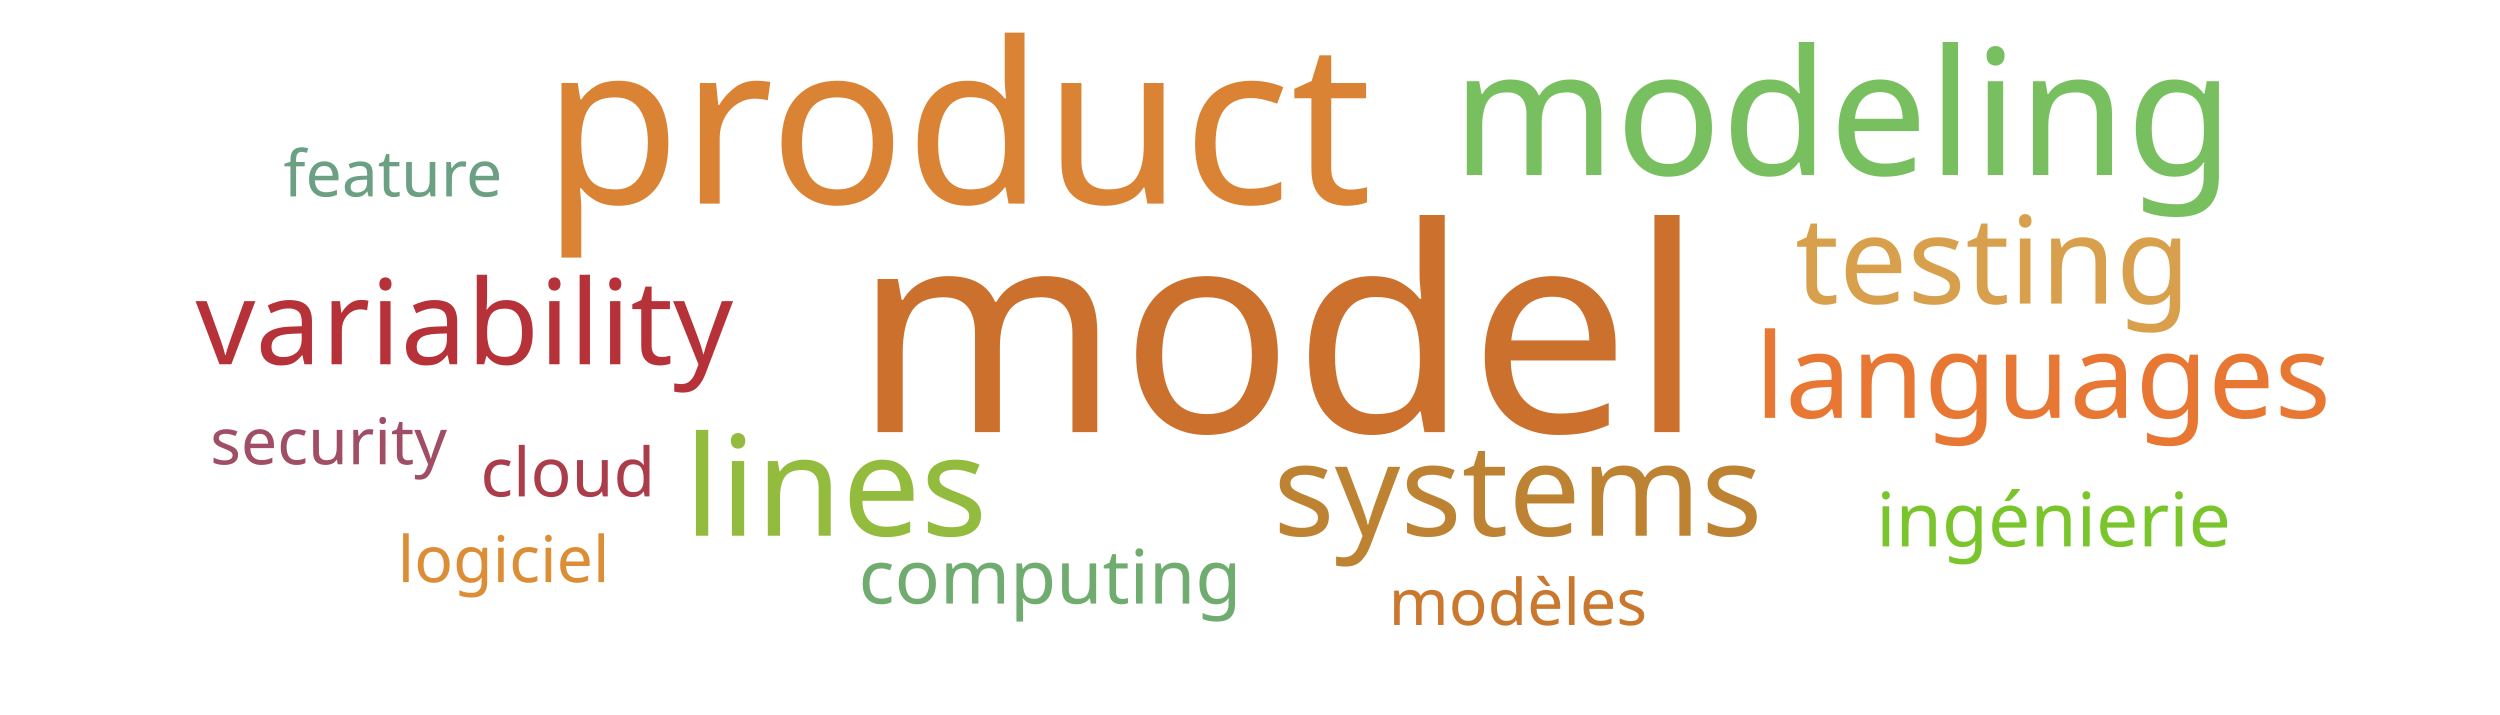
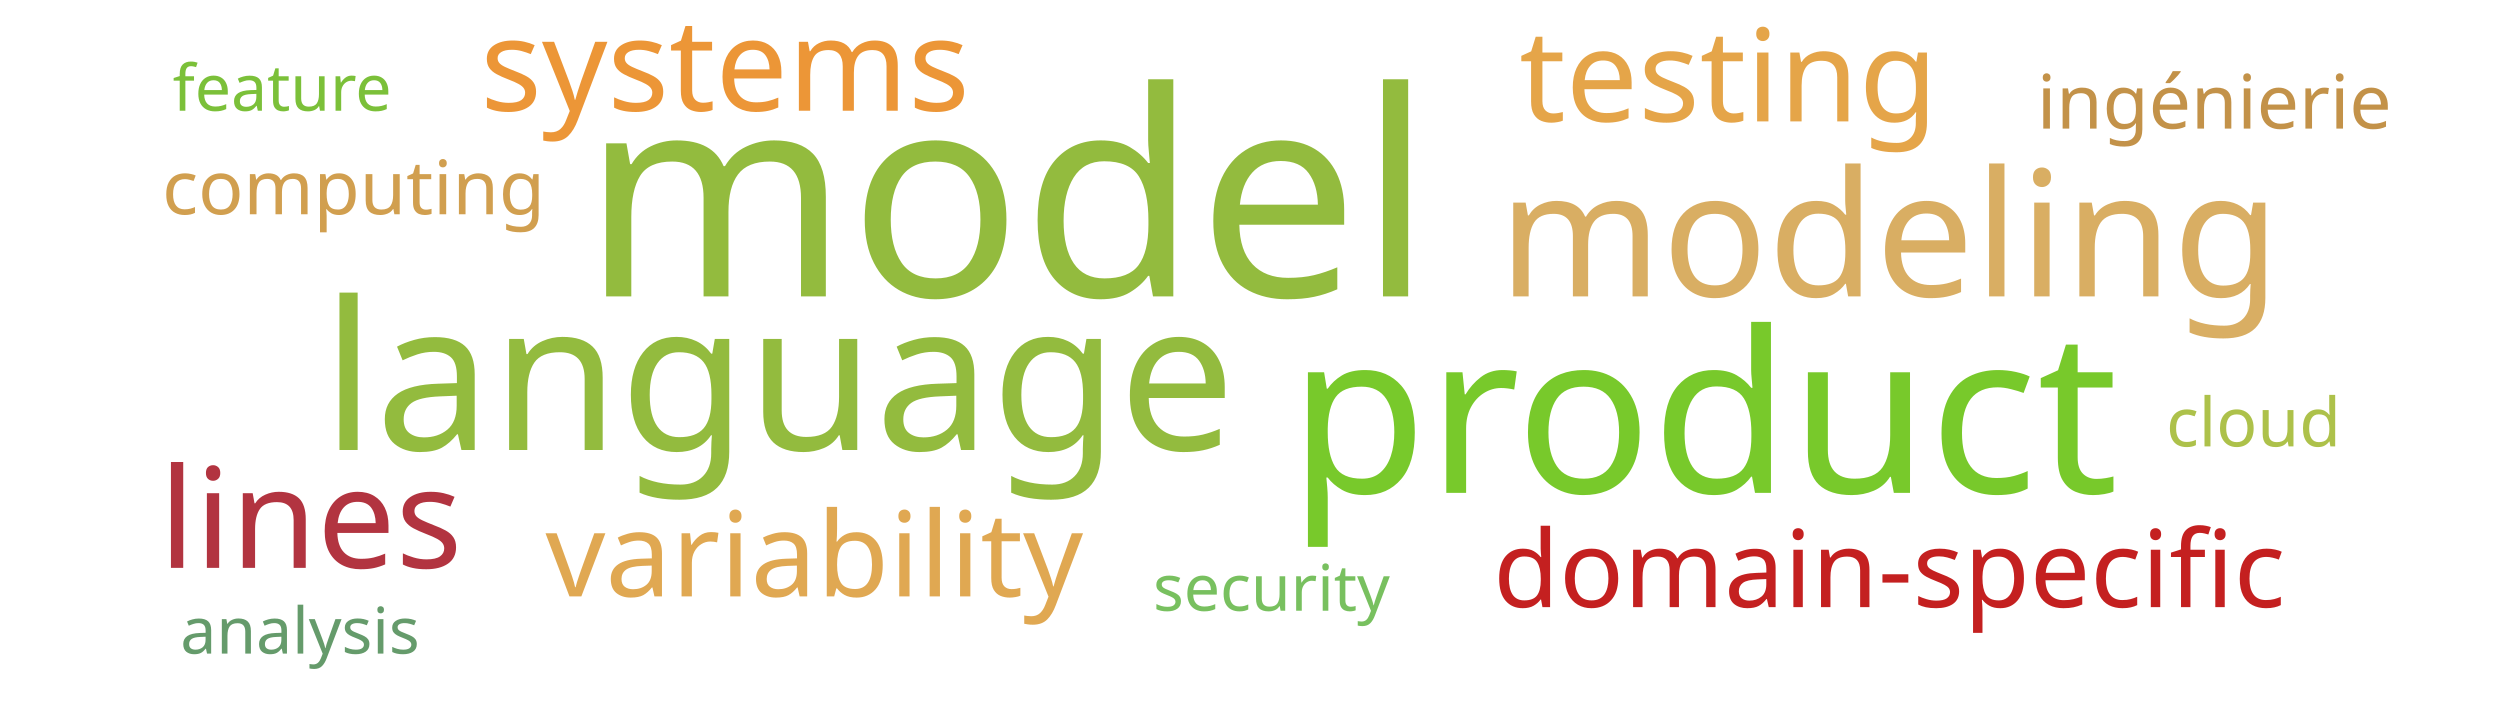
<svg xmlns="http://www.w3.org/2000/svg" width="700" height="200">
  <g transform="translate(350, 100)">
-     <text text-anchor="middle" style="font-family: Impact; font-size: 80px; fill: #cb702d" transform="translate(8,21)rotate(0)">model</text>
-     <text text-anchor="middle" style="font-family: Impact; font-size: 63px; fill: #da8335" transform="translate(-82,-43)rotate(0)">product</text>
-     <text text-anchor="middle" style="font-family: Impact; font-size: 49px; fill: #78c05f" transform="translate(166,-51)rotate(0)">modeling</text>
-     <text text-anchor="middle" style="font-family: Impact; font-size: 39px; fill: #93bb3e" transform="translate(-116,50)rotate(0)">lines</text>
-     <text text-anchor="middle" style="font-family: Impact; font-size: 36px; fill: #bd8332" transform="translate(75,50)rotate(0)">systems</text>
-     <text text-anchor="middle" style="font-family: Impact; font-size: 34px; fill: #d8a04c" transform="translate(208,-15)rotate(0)">testing</text>
-     <text text-anchor="middle" style="font-family: Impact; font-size: 33px; fill: #b63138" transform="translate(-220,2)rotate(0)">variability</text>
-     <text text-anchor="middle" style="font-family: Impact; font-size: 33px; fill: #e87733" transform="translate(222,17)rotate(0)">languages</text>
-     <text text-anchor="middle" style="font-family: Impact; font-size: 21px; fill: #70ac6f" transform="translate(-56,69)rotate(0)">computing</text>
-     <text text-anchor="middle" style="font-family: Impact; font-size: 21px; fill: #7ac52c" transform="translate(225,53)rotate(0)">ingénierie</text>
-     <text text-anchor="middle" style="font-family: Impact; font-size: 19px; fill: #ab3d4b" transform="translate(-191,39)rotate(0)">cloud</text>
-     <text text-anchor="middle" style="font-family: Impact; font-size: 18px; fill: #6ba083" transform="translate(-240,-45)rotate(0)">feature</text>
-     <text text-anchor="middle" style="font-family: Impact; font-size: 18px; fill: #9f4e66" transform="translate(-258,30)rotate(0)">security</text>
-     <text text-anchor="middle" style="font-family: Impact; font-size: 18px; fill: #cb782f" transform="translate(75,75)rotate(0)">modèles</text>
-     <text text-anchor="middle" style="font-family: Impact; font-size: 18px; fill: #dc8e37" transform="translate(-209,63)rotate(0)">logiciel</text>
+     <text text-anchor="middle" style="font-family: Impact; font-size: 80px; fill: #93bb3e" transform="translate(-68,-17)rotate(0)">model</text>
+     <text text-anchor="middle" style="font-family: Impact; font-size: 63px; fill: #78c92b" transform="translate(127,38)rotate(0)">product</text>
+     <text text-anchor="middle" style="font-family: Impact; font-size: 58px; fill: #93bb3e" transform="translate(-132,26)rotate(0)">language</text>
+     <text text-anchor="middle" style="font-family: Impact; font-size: 49px; fill: #d9ae63" transform="translate(179,-17)rotate(0)">modeling</text>
+     <text text-anchor="middle" style="font-family: Impact; font-size: 39px; fill: #b23440" transform="translate(-263,59)rotate(0)">lines</text>
+     <text text-anchor="middle" style="font-family: Impact; font-size: 36px; fill: #e5a549" transform="translate(134,-66)rotate(0)">testing</text>
+     <text text-anchor="middle" style="font-family: Impact; font-size: 36px; fill: #ec9637" transform="translate(-147,-69)rotate(0)">systems</text>
+     <text text-anchor="middle" style="font-family: Impact; font-size: 33px; fill: #e0a852" transform="translate(-122,67)rotate(0)">variability</text>
+     <text text-anchor="middle" style="font-family: Impact; font-size: 30px; fill: #c42020" transform="translate(179,70)rotate(0)">domain-specific</text>
+     <text text-anchor="middle" style="font-family: Impact; font-size: 21px; fill: #c39249" transform="translate(270,-64)rotate(0)">ingénierie</text>
+     <text text-anchor="middle" style="font-family: Impact; font-size: 21px; fill: #d19f4f" transform="translate(-251,-40)rotate(0)">computing</text>
+     <text text-anchor="middle" style="font-family: Impact; font-size: 19px; fill: #adc14a" transform="translate(281,25)rotate(0)">cloud</text>
+     <text text-anchor="middle" style="font-family: Impact; font-size: 18px; fill: #7bc039" transform="translate(-271,-69)rotate(0)">feature</text>
+     <text text-anchor="middle" style="font-family: Impact; font-size: 18px; fill: #78c05f" transform="translate(6,71)rotate(0)">security</text>
+     <text text-anchor="middle" style="font-family: Impact; font-size: 18px; fill: #659b6b" transform="translate(-266,83)rotate(0)">analysis</text>
  </g>
</svg>
